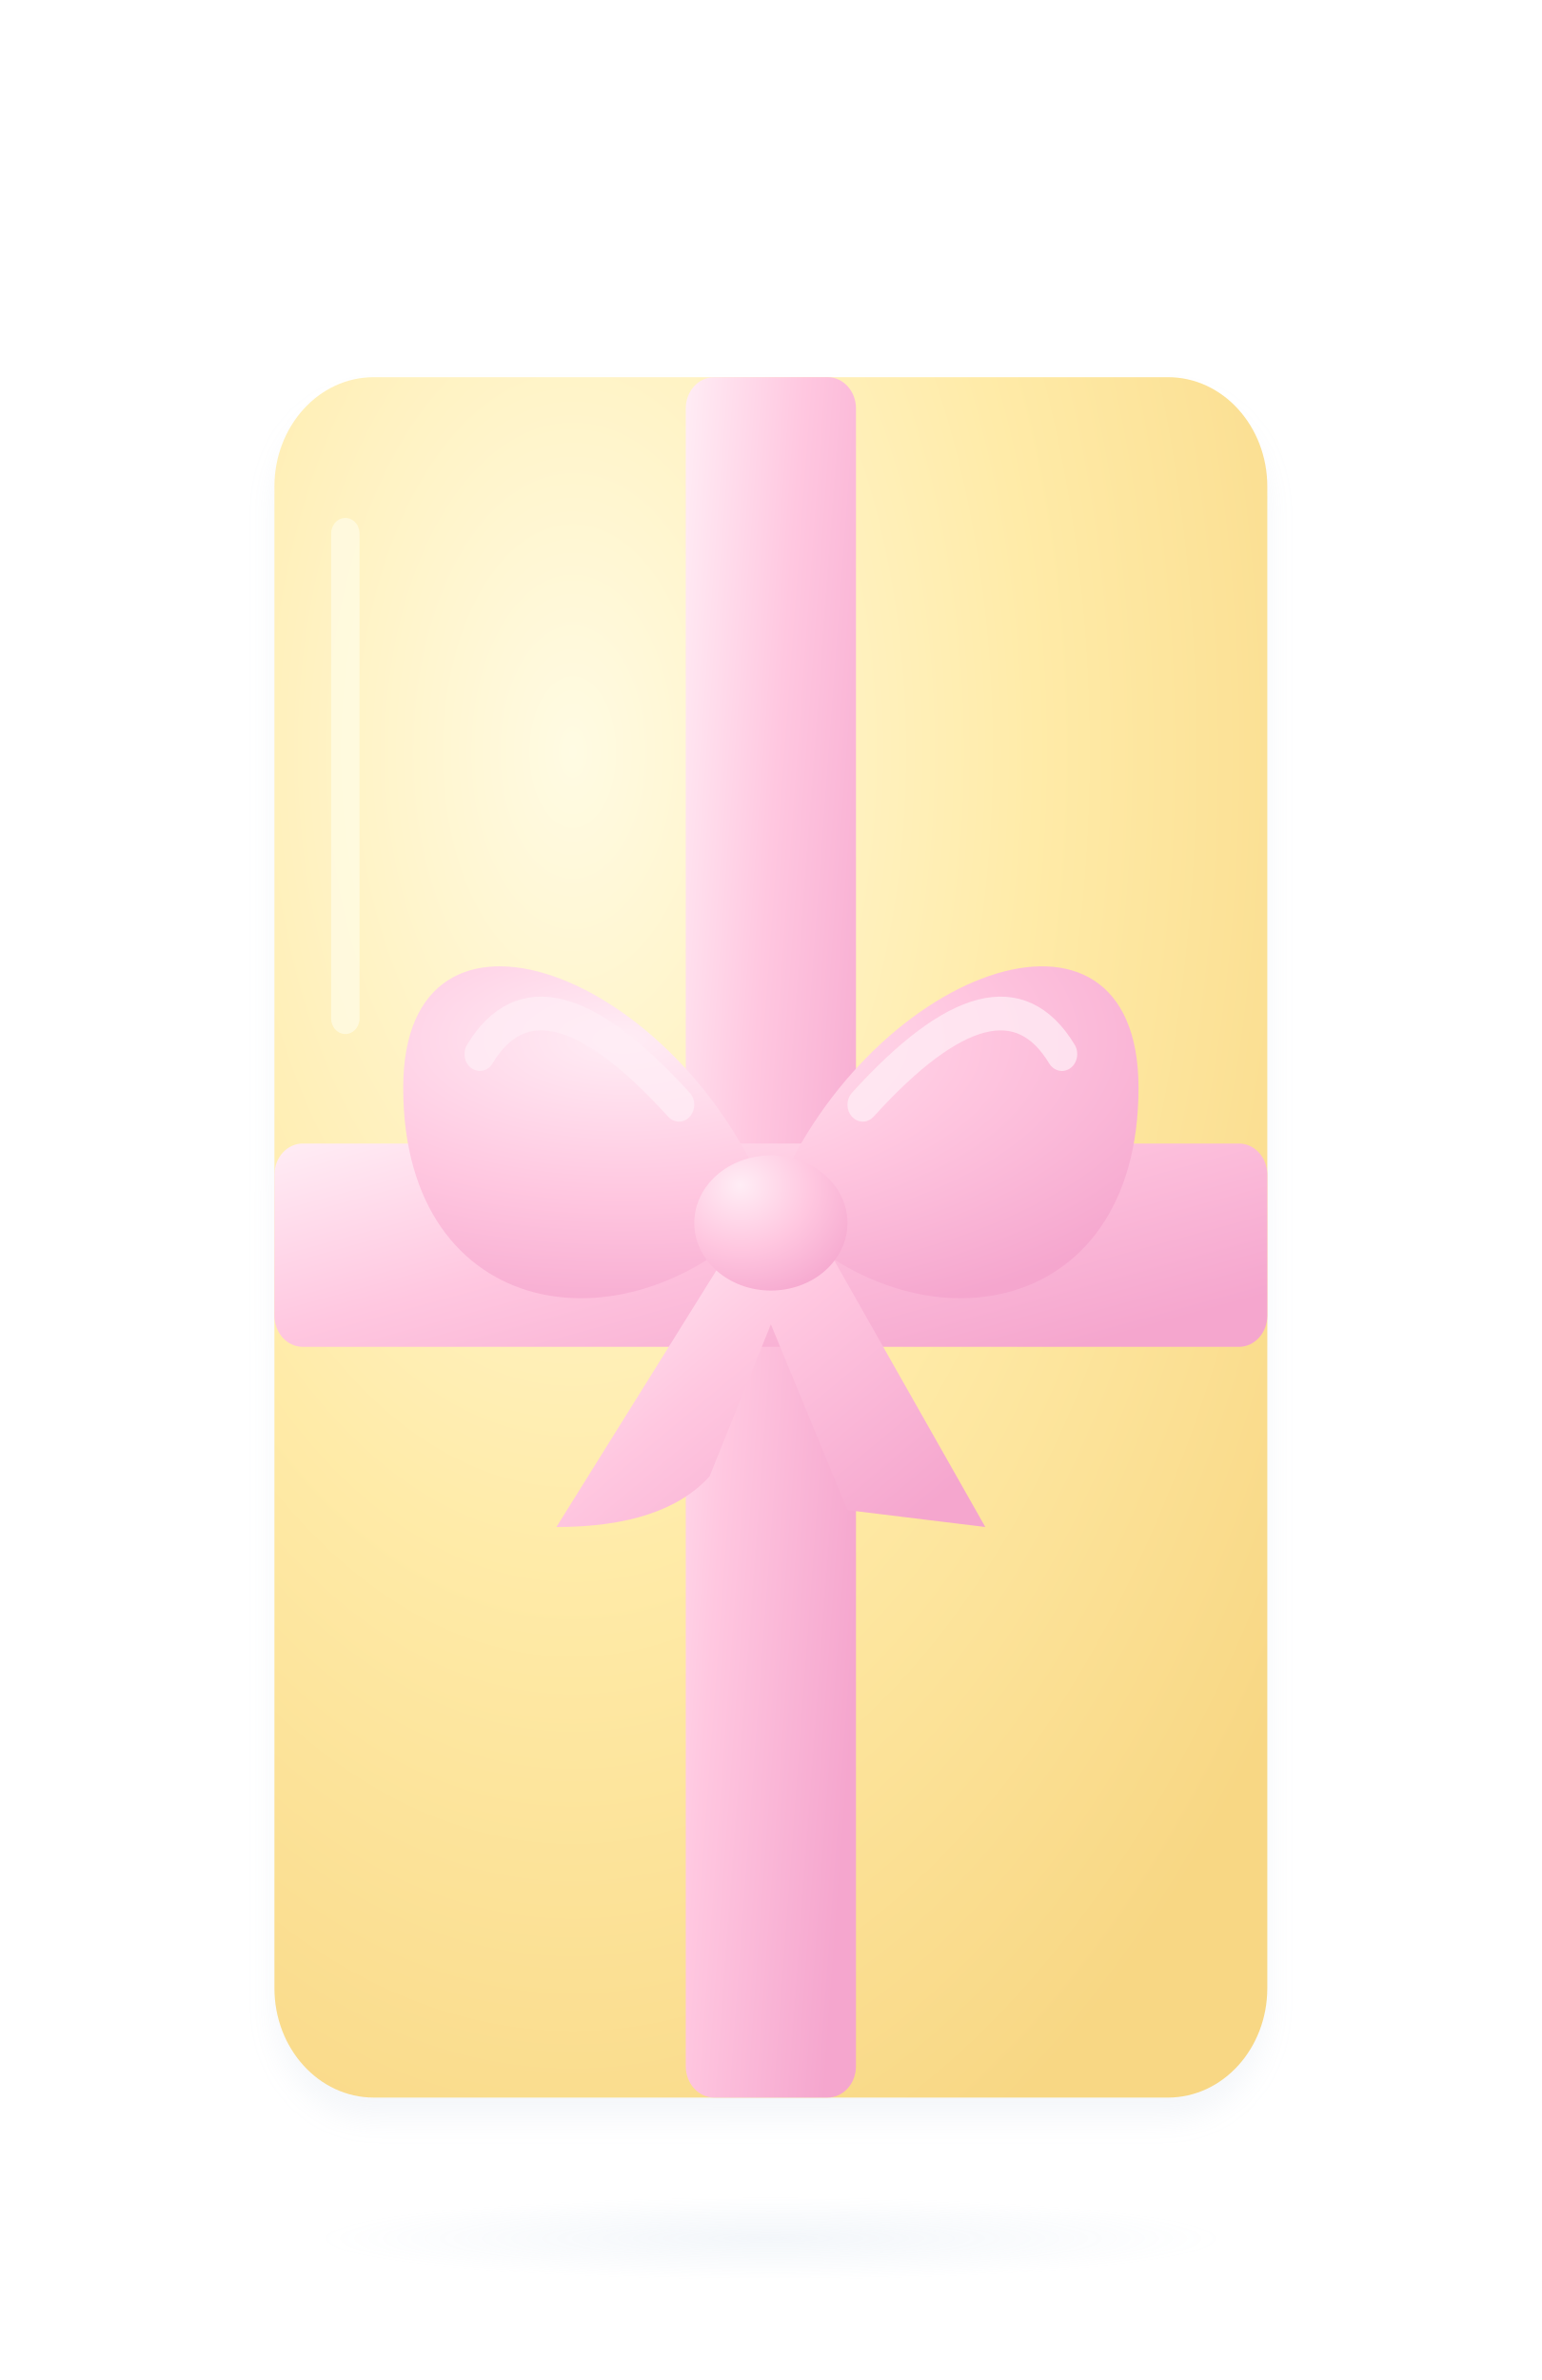
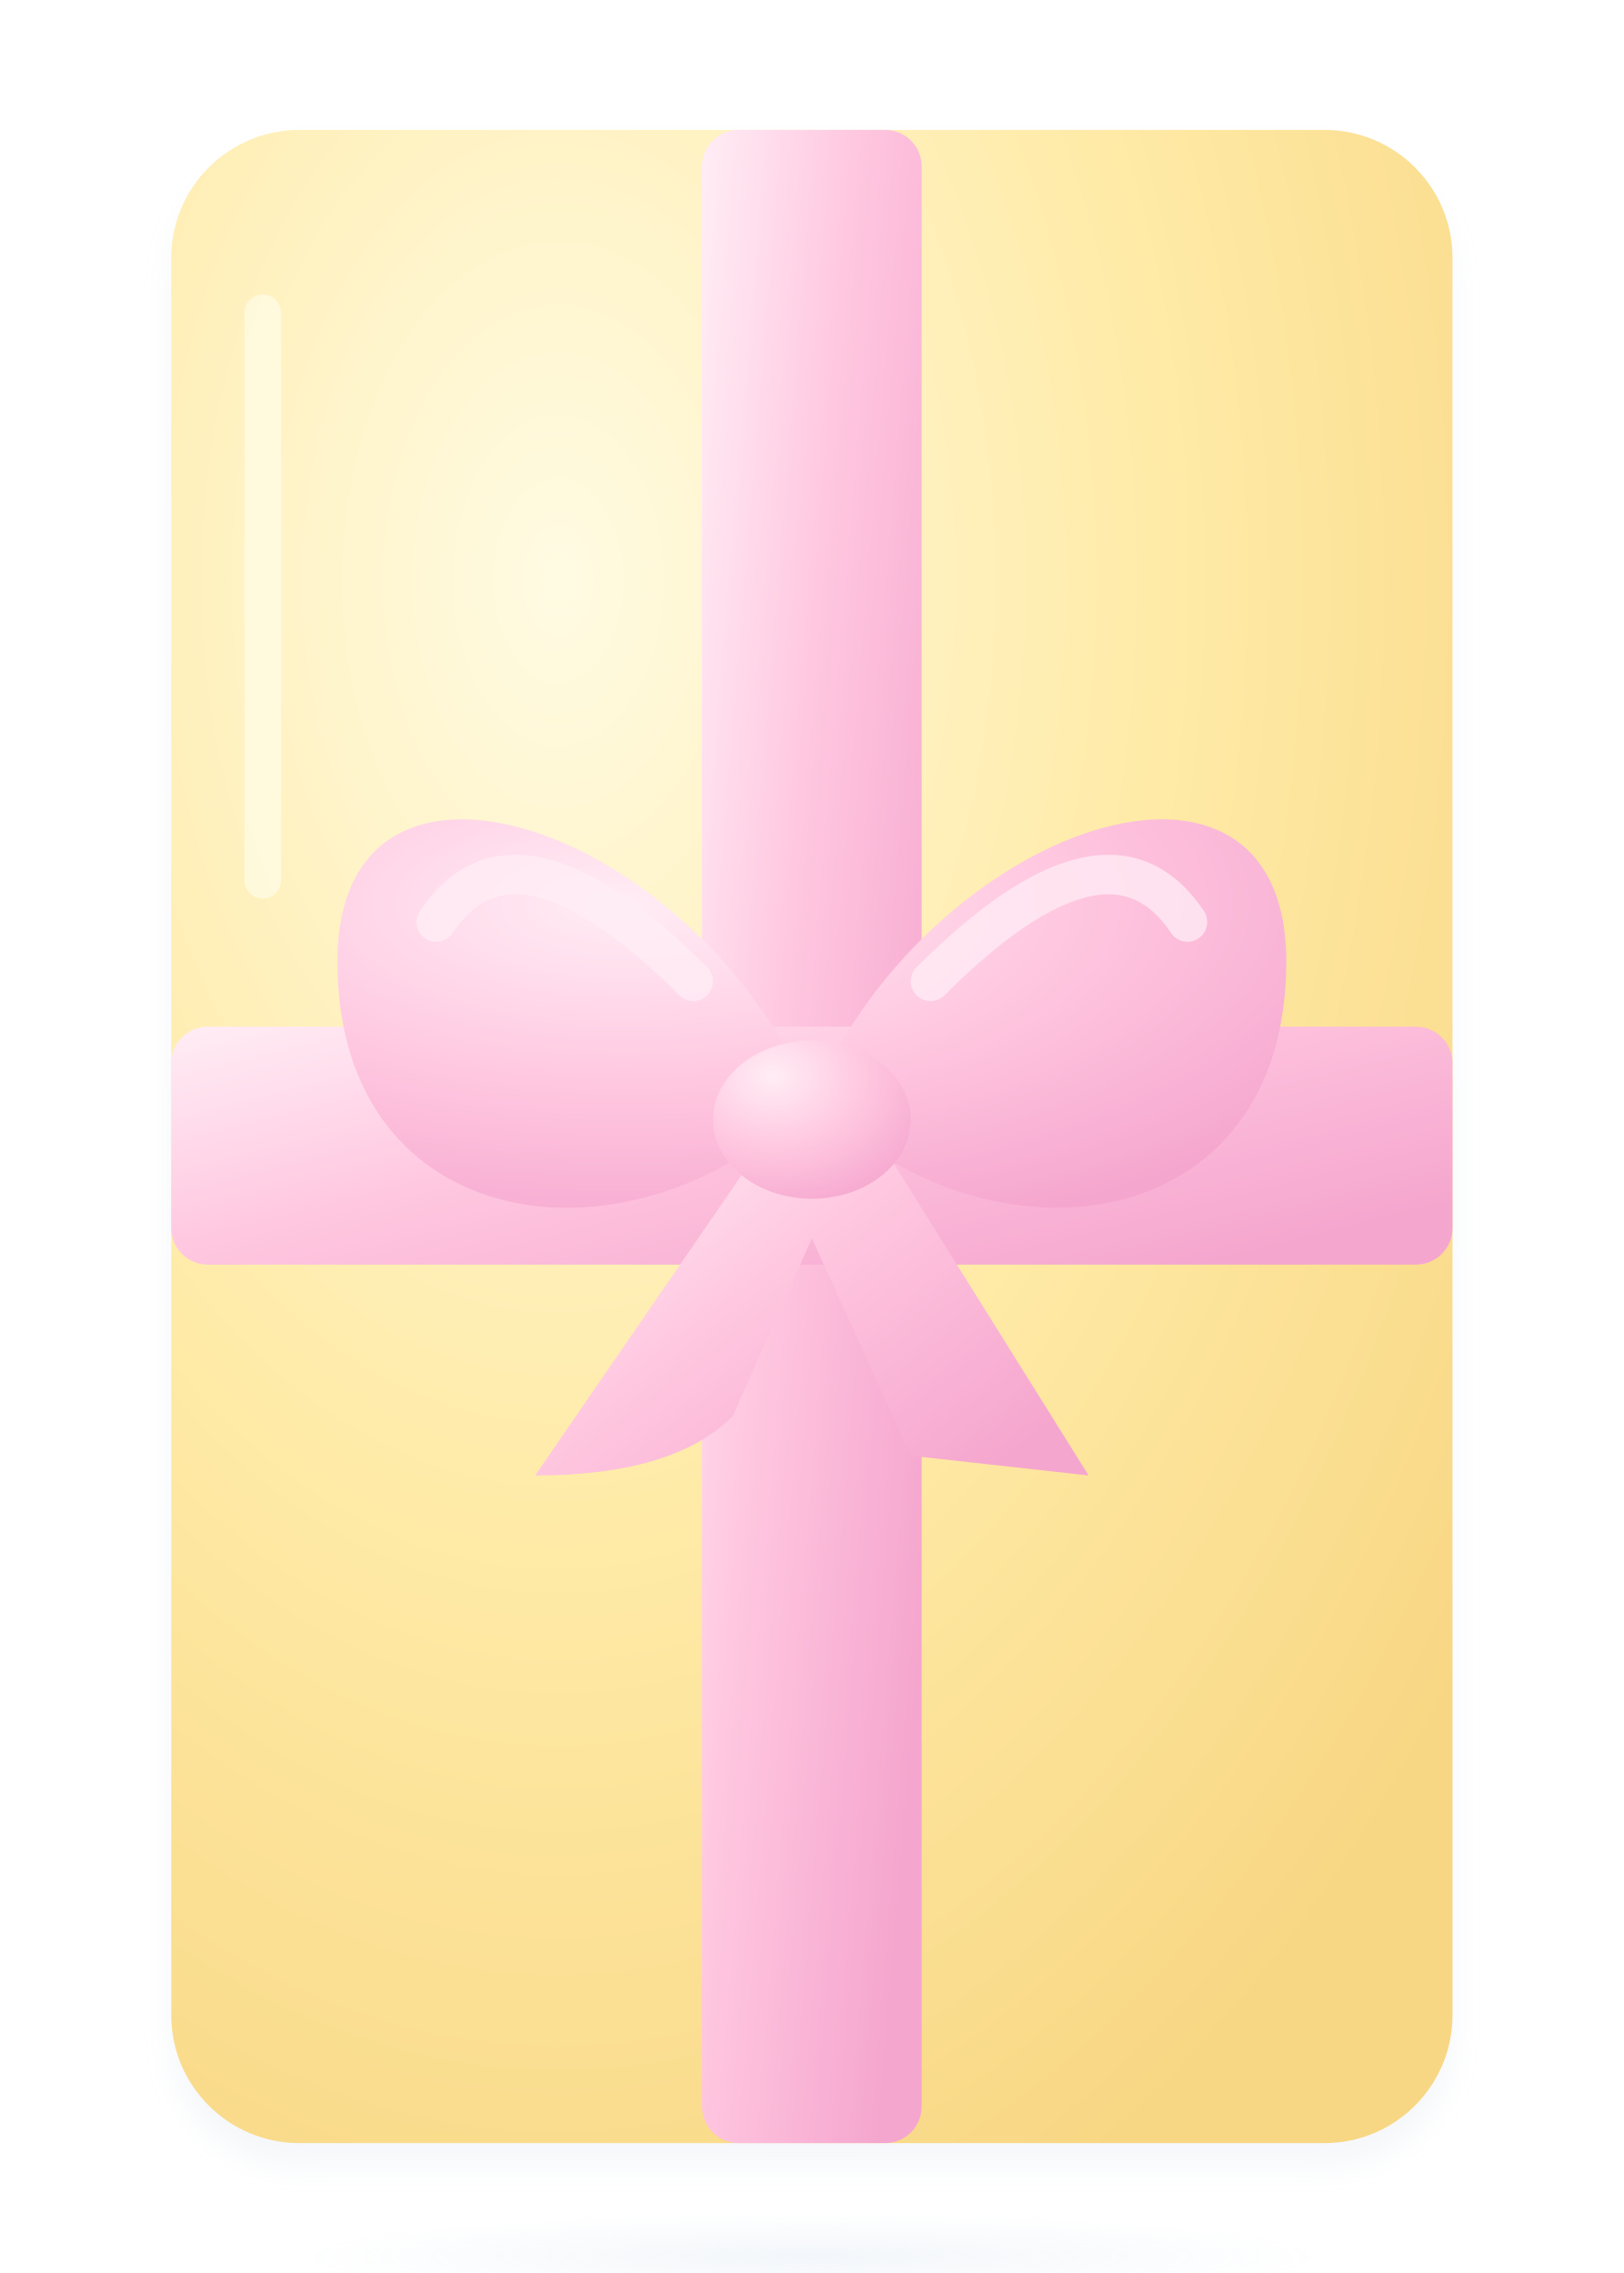
- <svg xmlns="http://www.w3.org/2000/svg" viewBox="-4 -3 100 152" width="92" height="142" preserveAspectRatio="xMidYMid meet">
+ <svg xmlns="http://www.w3.org/2000/svg" viewBox="0 0 100 140" width="100" height="140" preserveAspectRatio="xMidYMid meet">
  <defs>
    <radialGradient id="yellow" cx="30%" cy="22%" r="90%">
      <stop stop-color="#fffbe3" />
      <stop offset=".52" stop-color="#ffeba8" />
      <stop offset="1" stop-color="#f8d784" />
    </radialGradient>
    <linearGradient id="pink-linear" x1="0" y1="0" x2="1" y2=".75">
      <stop stop-color="#ffedf5" />
      <stop offset=".45" stop-color="#ffc7e0" />
      <stop offset="1" stop-color="#f5a6ce" />
    </linearGradient>
    <radialGradient id="pink" cx="30%" cy="22%" r="90%">
      <stop stop-color="#ffedf5" />
      <stop offset=".52" stop-color="#ffc7e0" />
      <stop offset="1" stop-color="#f5a6ce" />
    </radialGradient>
    <radialGradient id="floor-shadow">
      <stop stop-color="#9db9d8" stop-opacity=".12" />
      <stop offset=".6" stop-color="#9db9d8" stop-opacity=".05" />
      <stop offset="1" stop-color="#9db9d8" stop-opacity="0" />
    </radialGradient>
-     <filter id="object-shadow" filterUnits="userSpaceOnUse" x="-10" y="-10" width="112" height="166" color-interpolation-filters="sRGB">
+     <filter id="object-shadow" filterUnits="userSpaceOnUse" x="-10" y="-10" width="120" height="164" color-interpolation-filters="sRGB">
      <feGaussianBlur in="SourceAlpha" stdDeviation=".85" result="soft-shadow" />
      <feOffset in="soft-shadow" dy="1.4" result="offset-shadow" />
      <feFlood flood-color="#96acce" flood-opacity=".10" />
      <feComposite in2="offset-shadow" operator="in" />
      <feMerge>
        <feMergeNode />
        <feMergeNode in="SourceGraphic" />
      </feMerge>
    </filter>
  </defs>
-   <ellipse cx="46.0" cy="141" rx="29.44" ry="2.7" fill="url(#floor-shadow)" />
+   <ellipse cx="50.0" cy="139" rx="32.0" ry="2.7" fill="url(#floor-shadow)" />
  <g filter="url(#object-shadow)">
-     <g transform="scale(0.92 1.014286)">
+     <g id="item-model" transform="translate(-6.363636 -14.54546) scale(1.127273)">
      <rect x="15" y="20" width="70" height="110" rx="7" fill="url(#yellow)" />
      <rect x="44" y="20" width="12" height="110" rx="2" fill="url(#pink-linear)" />
      <rect x="15" y="69" width="70" height="13" rx="2" fill="url(#pink-linear)" />
      <g transform="translate(50 73) scale(1.08)">
        <path d="M0 0 C-6 -14 -24 -20 -24 -7 C-24 7 -9 9 0 0Z M0 0 C6 -14 24 -20 24 -7 C24 7 9 9 0 0Z" fill="url(#pink)" />
        <path d="M-3 3 L-14 19 Q-7 19 -4 16 L0 7 L5 18 L14 19 L4 3Z" fill="url(#pink-linear)" />
        <path d="M-19 -9 Q-15 -15 -6 -6 M6 -6 Q15 -15 19 -9" fill="none" stroke="#ffedf5" stroke-width="2" stroke-linecap="round" stroke-linejoin="round" opacity=".75" />
        <ellipse cx="0" cy="1" rx="5" ry="4" fill="url(#pink)" />
      </g>
      <path d="M20 30 V61" fill="none" stroke="#fffbe3" stroke-width="2" stroke-linecap="round" stroke-linejoin="round" opacity=".8" />
    </g>
  </g>
</svg>
